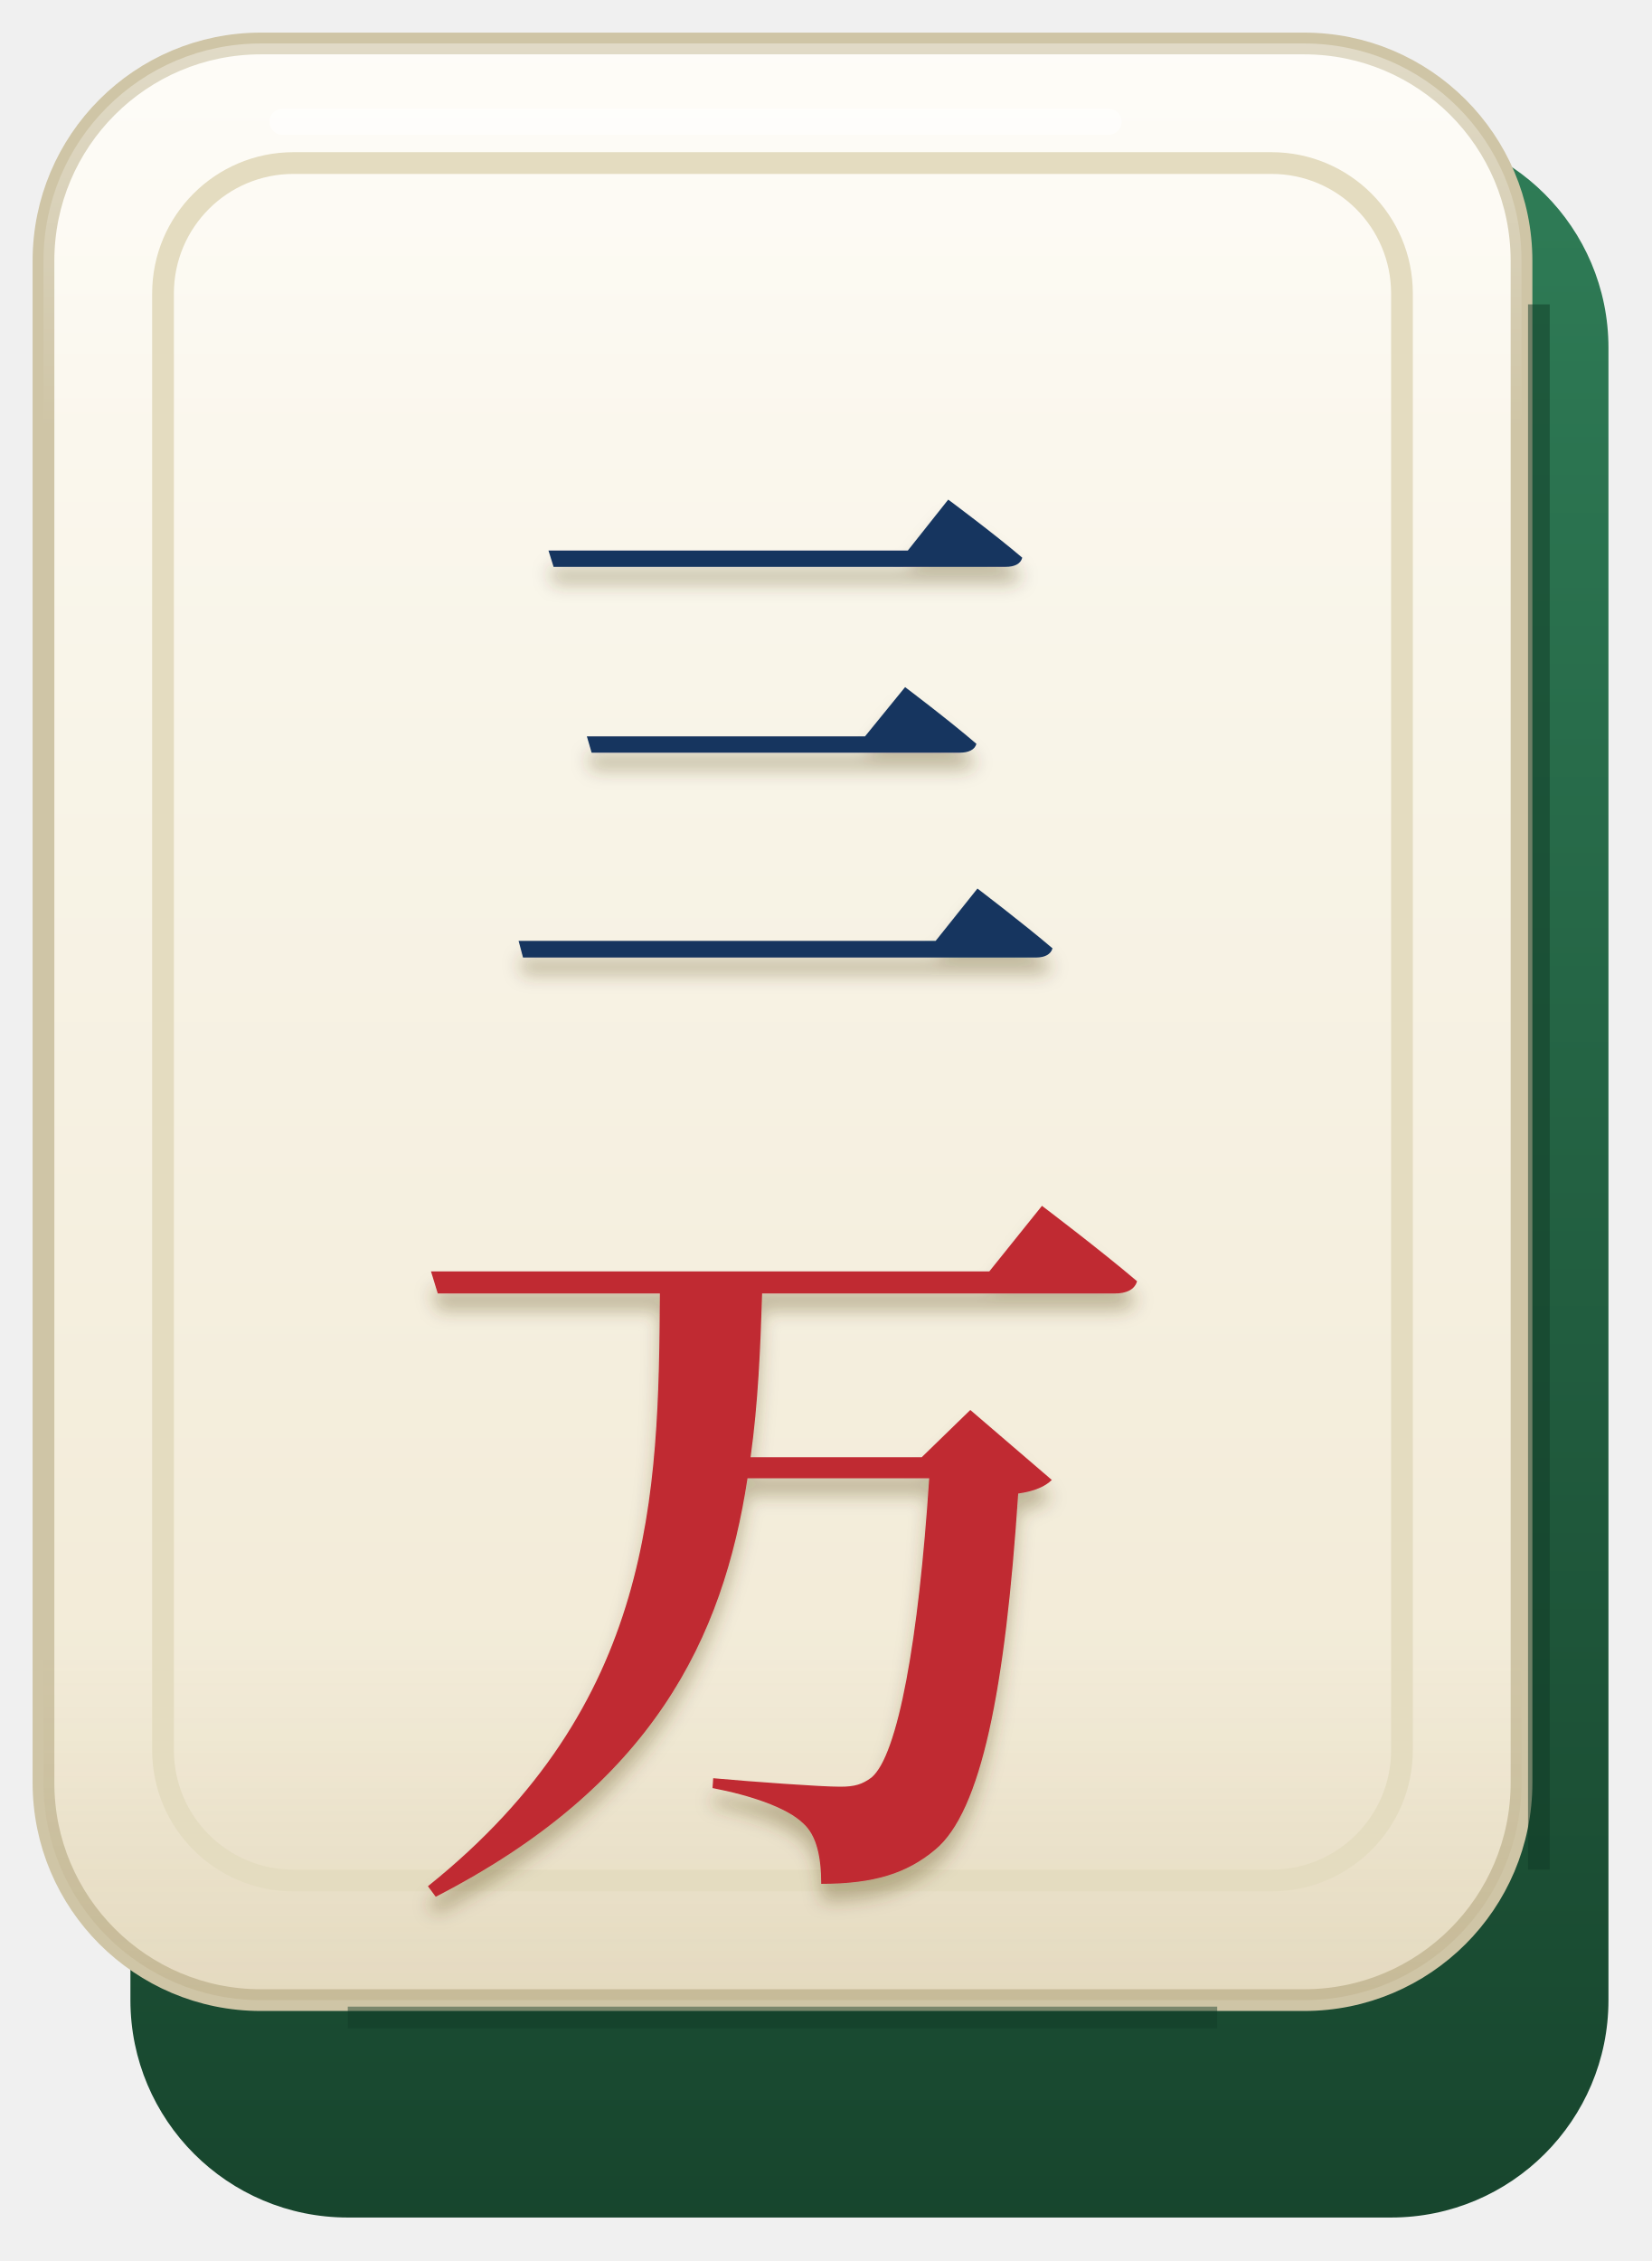
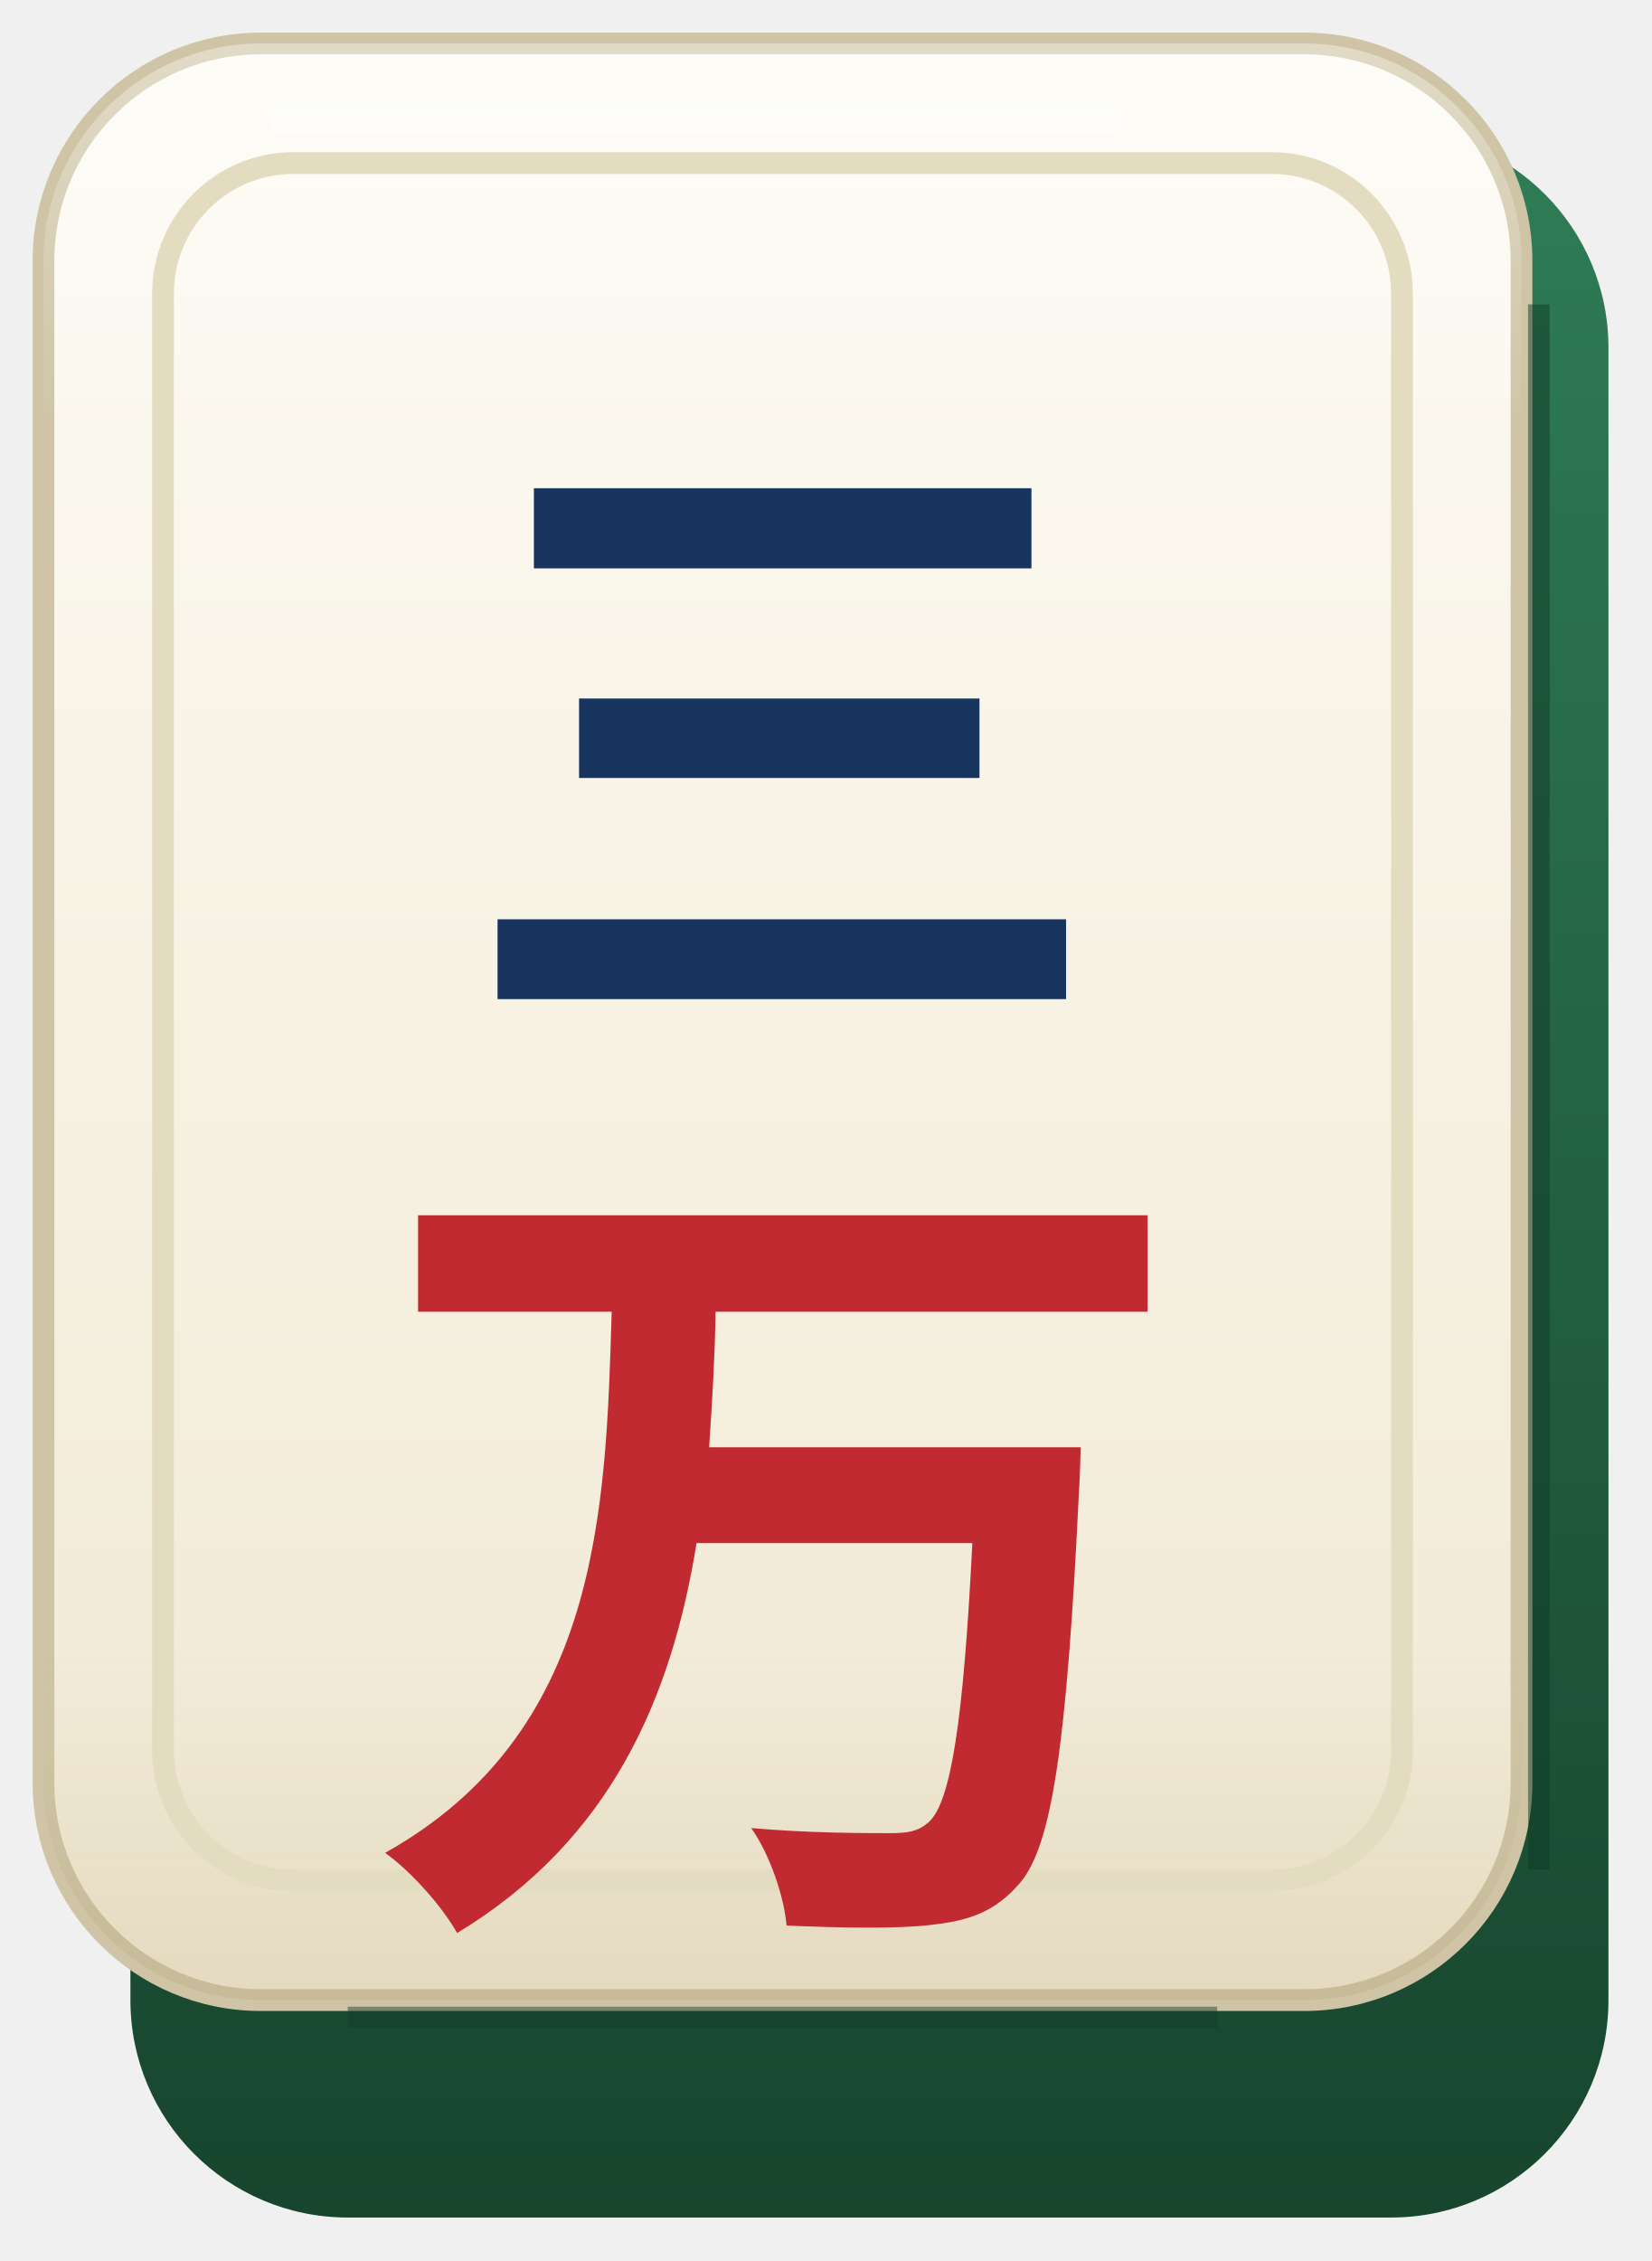
<svg xmlns="http://www.w3.org/2000/svg" viewBox="0 0 76 104">
  <defs>
    <linearGradient id="f" x1="0" y1="0" x2="0" y2="1">
      <stop offset="0" stop-color="#fdfbf4" />
      <stop offset="1" stop-color="#f0e8d2" />
    </linearGradient>
    <linearGradient id="b" x1="0" y1="0" x2="0" y2="1">
      <stop offset="0" stop-color="#2a8a5f" />
      <stop offset="1" stop-color="#1b6444" />
    </linearGradient>
    <linearGradient id="s" x1="0" y1="0" x2="0" y2="1">
      <stop offset="0" stop-color="#2f7d57" />
      <stop offset="1" stop-color="#17452d" />
    </linearGradient>
    <linearGradient id="v" x1="0" y1="0" x2="0" y2="1">
      <stop offset="0" stop-color="#ffffff" stop-opacity=".38" />
      <stop offset=".2" stop-color="#ffffff" stop-opacity="0" />
      <stop offset=".82" stop-color="#8a6c30" stop-opacity="0" />
      <stop offset="1" stop-color="#8a6c30" stop-opacity=".12" />
    </linearGradient>
-     <filter id="e" x="-8%" y="-8%" width="116%" height="116%">
-       <feDropShadow dx="0" dy=".8" stdDeviation=".4" flood-color="#4a3a10" flood-opacity=".3" />
-     </filter>
  </defs>
  <rect x="6" y="6" width="68" height="96" rx="10" fill="url(#s)" />
  <rect x="2" y="2" width="68" height="90" rx="10" fill="url(#f)" stroke="#cfc5a6" />
  <rect x="2" y="2" width="68" height="90" rx="10" fill="url(#v)" />
  <rect x="7.5" y="7.5" width="57" height="79" rx="6" fill="none" stroke="#e4dcc0" />
  <path d="M13 5.6h38" stroke="#fff" stroke-width="1.2" opacity=".55" stroke-linecap="round" />
  <path d="M70.8 14v72" stroke="#0f3a26" stroke-width="1" opacity=".5" />
  <path d="M16 92.8h40" stroke="#0f3a26" stroke-width="1" opacity=".45" />
-   <g filter="url(#e)">
-     <text x="36" y="33" font-size="26" fill="#17355f" text-anchor="middle" dominant-baseline="central" font-family="'Kaiti SC','STKaiti','KaiTi','楷体','Noto Serif CJK SC','Songti SC',serif" font-weight="600">三</text>
-     <text x="36" y="69" font-size="35" fill="#c02a30" text-anchor="middle" dominant-baseline="central" font-family="'Kaiti SC','STKaiti','KaiTi','楷体','Noto Serif CJK SC','Songti SC',serif" font-weight="600">万</text>
+   <g>
+     <text x="36" y="32" font-size="30" fill="#17355f" text-anchor="middle" dominant-baseline="central" font-family="'PingFang SC','Microsoft YaHei','Noto Sans CJK SC','Hiragino Sans GB',sans-serif" font-weight="700">三</text>
+     <text x="36" y="69" font-size="38" fill="#c02a30" text-anchor="middle" dominant-baseline="central" font-family="'PingFang SC','Microsoft YaHei','Noto Sans CJK SC','Hiragino Sans GB',sans-serif" font-weight="700">万</text>
  </g>
</svg>
